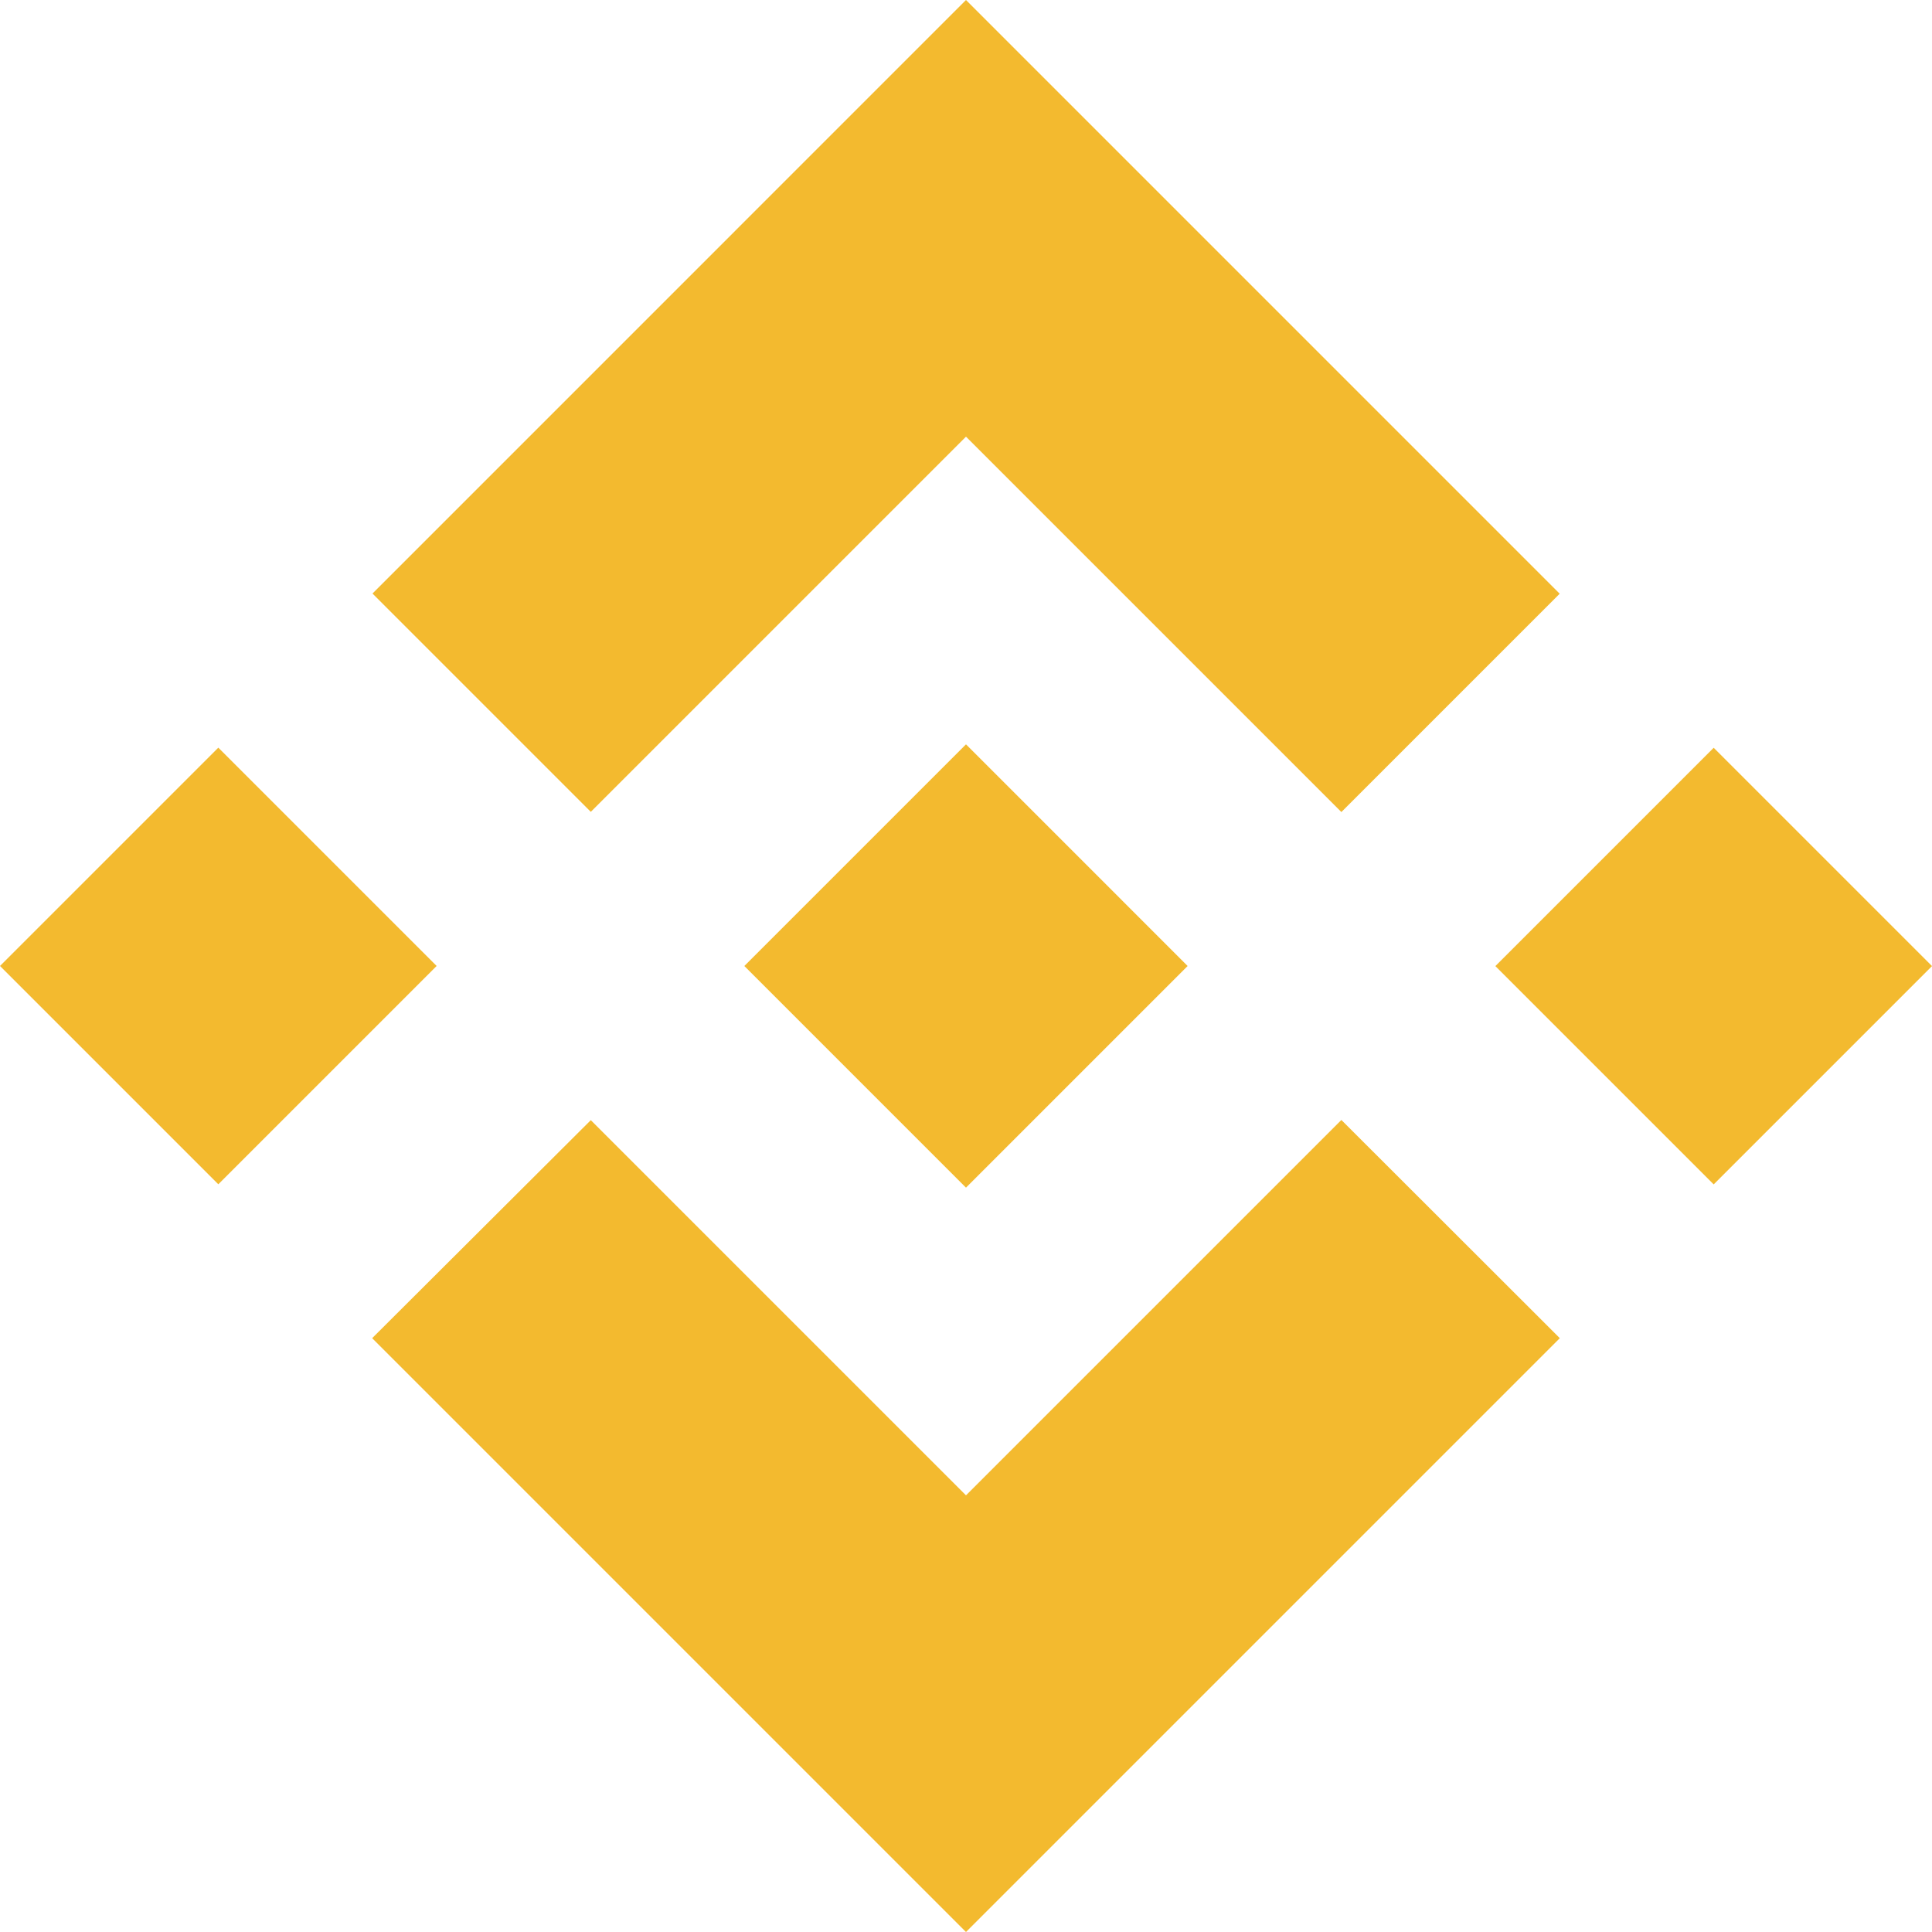
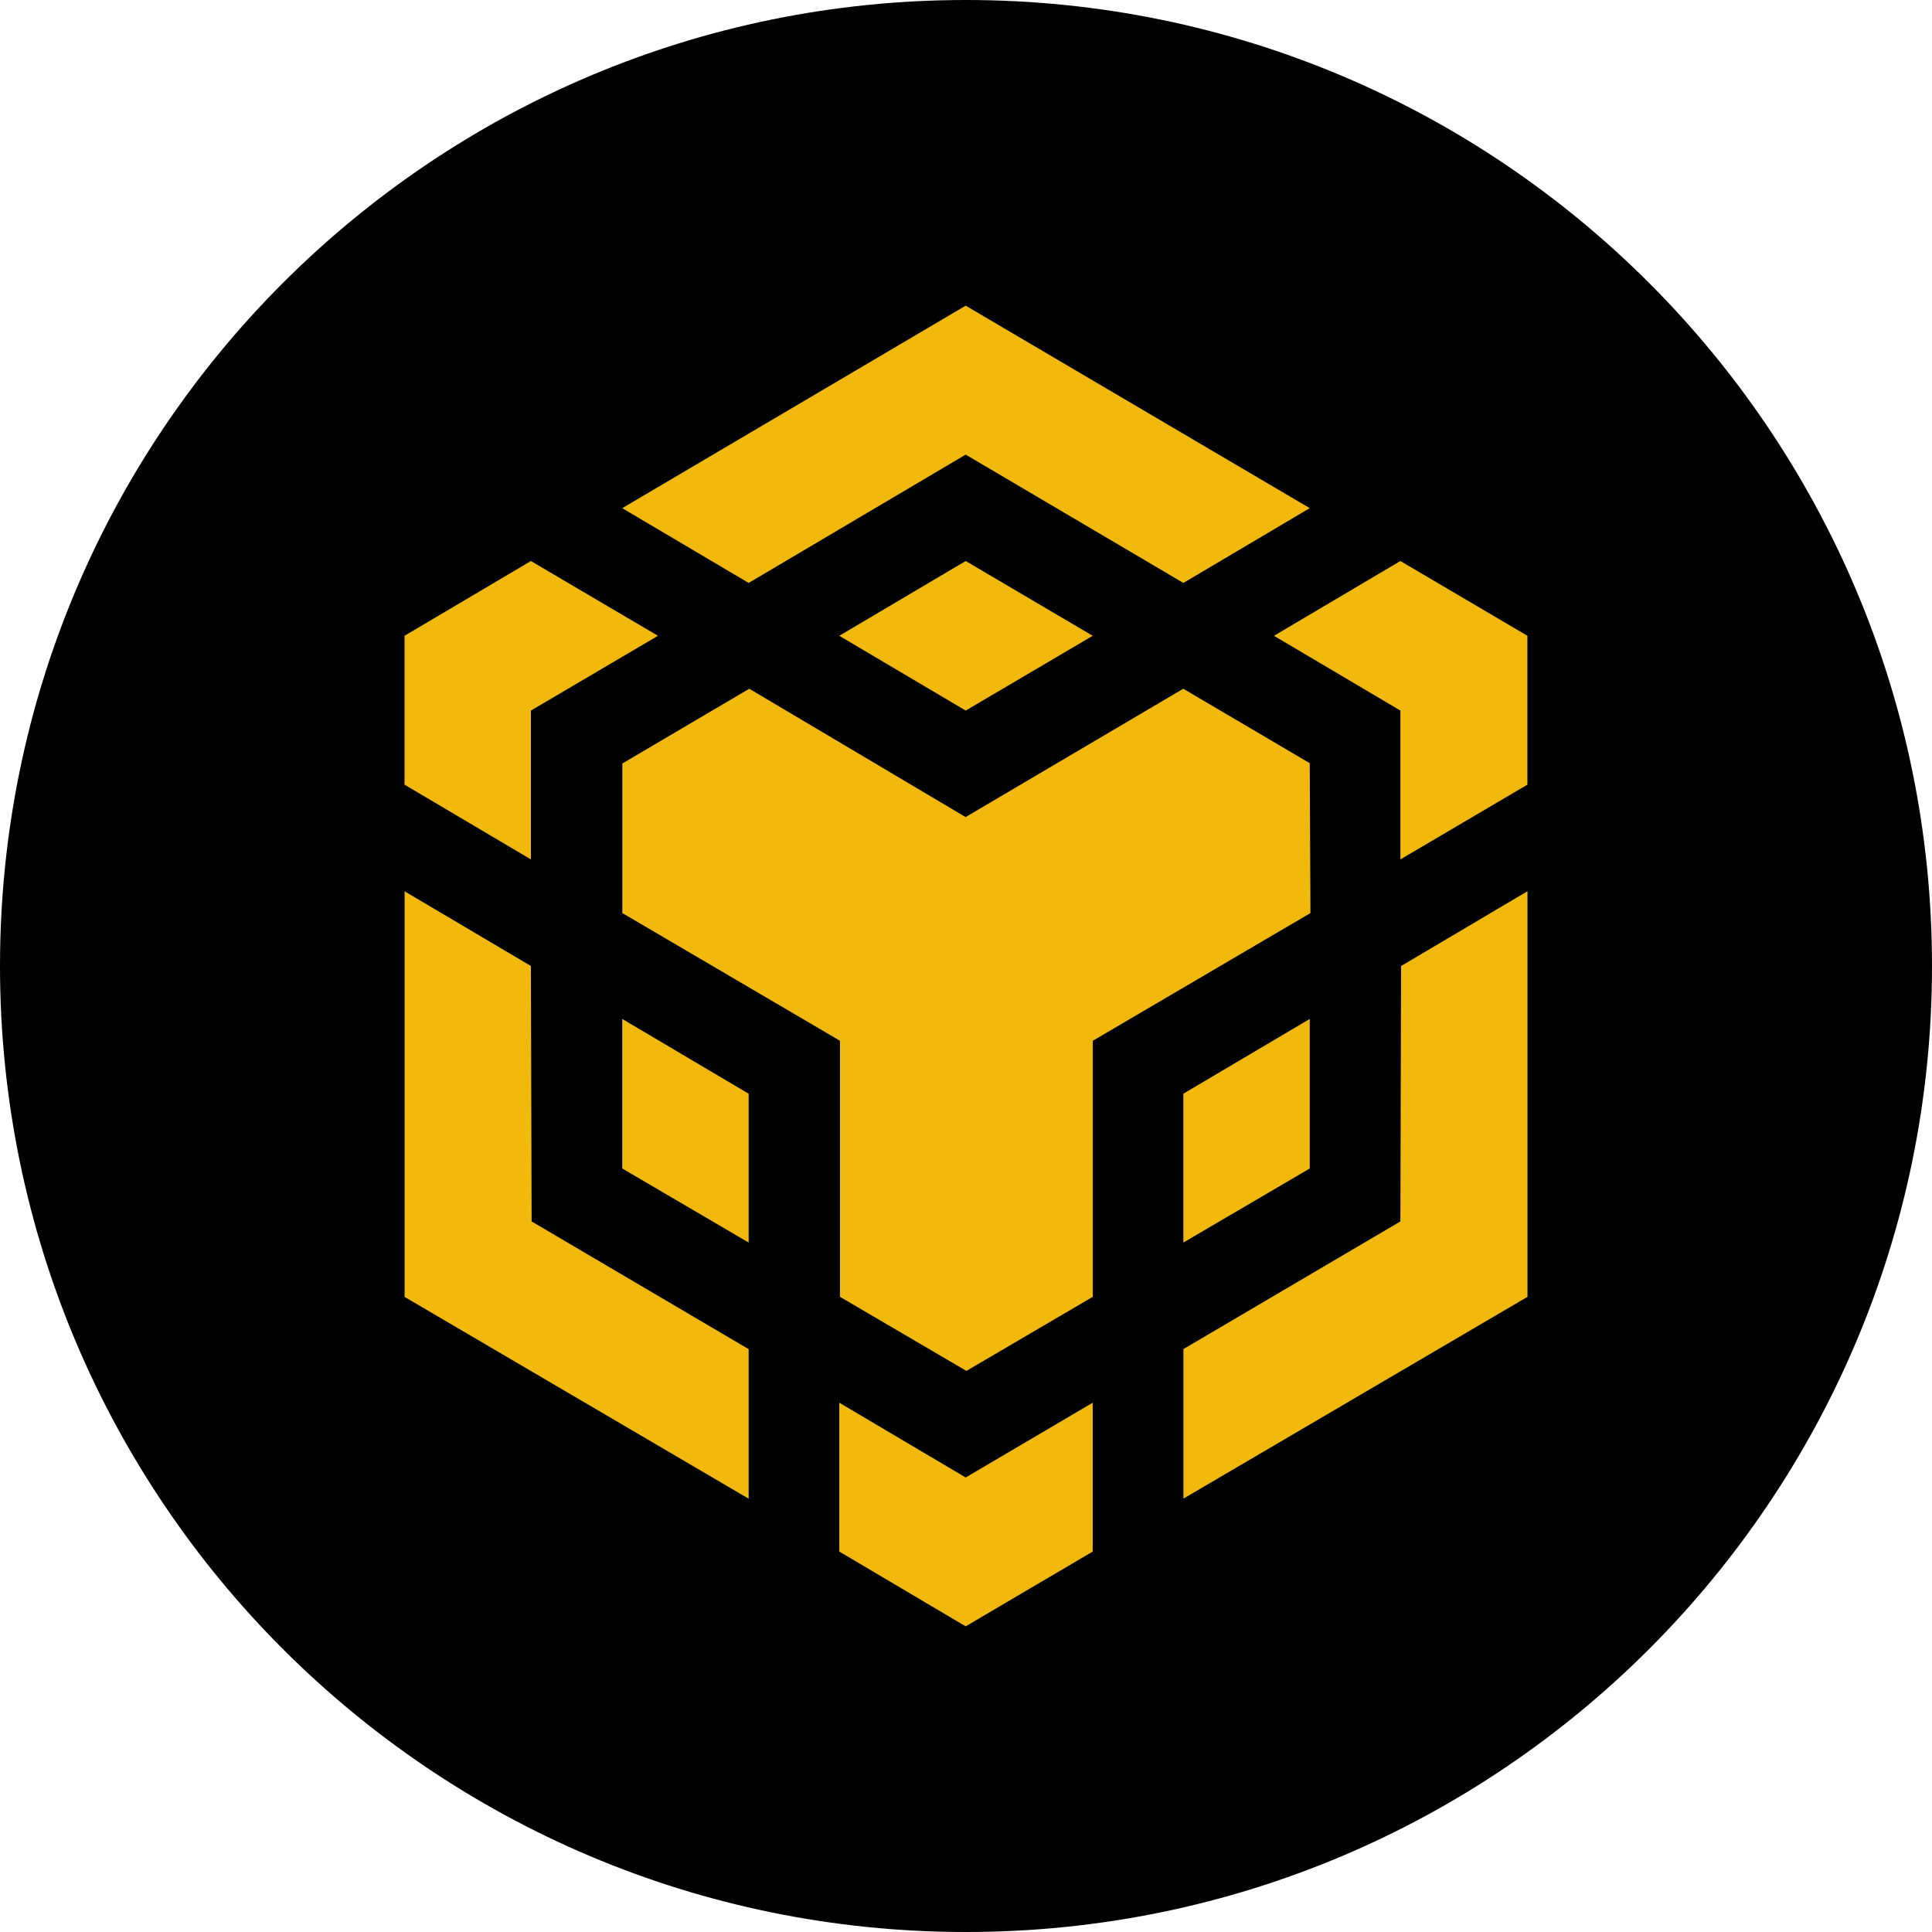
- <svg xmlns="http://www.w3.org/2000/svg" width="2000" height="2000" viewBox="0 0 2000 2000">
-   <g fill="#f3ba2f">
-     <path d="m611.59 840.42l388.4-388.39 388.6 388.59 226-226-614.6-614.62-614.39 614.42 225.99 226" />
-     <path transform="matrix(.70711-.70711.70711.70711-640.89 452.68)" d="m66.19 840.17h319.62v319.6h-319.62z" />
-     <path d="m611.59 1159.58l388.4 388.39 388.59-388.58 226.12 225.88-.11.12-614.6 614.61-614.41-614.4-.32-.32 226.33-225.7" />
-     <path transform="matrix(.70711-.70711.70711.70711-187.56 1547.34)" d="m1614.19 840.27h319.62v319.6h-319.62z" />
-     <path d="m1229.22 999.88h.1l-229.33-229.33-169.48 169.48h-.01l-19.47 19.48-40.16 40.17-.32.31.32.33 229.12 229.13 229.33-229.33.11-.13-.21-.11" />
+ <svg xmlns="http://www.w3.org/2000/svg" version="1.1" id="Layer_1" x="0px" y="0px" viewBox="0 0 2496 2496" style="enable-background:new 0 0 2496 2496;" xml:space="preserve">
+   <g>
+     <path style="fill-rule:evenodd;clip-rule:evenodd;fill:black;" d="M1248,0c689.3,0,1248,558.7,1248,1248s-558.7,1248-1248,1248   S0,1937.3,0,1248S558.7,0,1248,0L1248,0z" />
+     <path style="fill:#F0B90B;" d="M685.9,1248l0.9,330l280.4,165v193.2l-444.5-260.7v-524L685.9,1248L685.9,1248z M685.9,918v192.3   l-163.3-96.6V821.4l163.3-96.6l164.1,96.6L685.9,918L685.9,918z M1084.3,821.4l163.3-96.6l164.1,96.6L1247.6,918L1084.3,821.4   L1084.3,821.4z" />
+     <path style="fill:#F0B90B;" d="M803.9,1509.6v-193.2l163.3,96.6v192.3L803.9,1509.6L803.9,1509.6z M1084.3,1812.2l163.3,96.6   l164.1-96.6v192.3l-164.1,96.6l-163.3-96.6V1812.2L1084.3,1812.2z M1645.9,821.4l163.3-96.6l164.1,96.6v192.3l-164.1,96.6V918   L1645.9,821.4L1645.9,821.4L1645.9,821.4z M1809.2,1578l0.9-330l163.3-96.6v524l-444.5,260.7v-193.2L1809.2,1578L1809.2,1578   L1809.2,1578z" />
+     <polygon style="fill:#F0B90B;" points="1692.1,1509.6 1528.8,1605.3 1528.8,1413 1692.1,1316.4 1692.1,1509.6  " />
+     <path style="fill:#F0B90B;" d="M1692.1,986.4l0.9,193.2l-281.2,165v330.8l-163.3,95.7l-163.3-95.7v-330.8l-281.2-165V986.4   L968,889.8l279.5,165.8l281.2-165.8l164.1,96.6H1692.1L1692.1,986.4z M803.9,656.5l443.7-261.6l444.5,261.6l-163.3,96.6   l-281.2-165.8L967.2,753.1L803.9,656.5L803.9,656.5z" />
  </g>
</svg>
